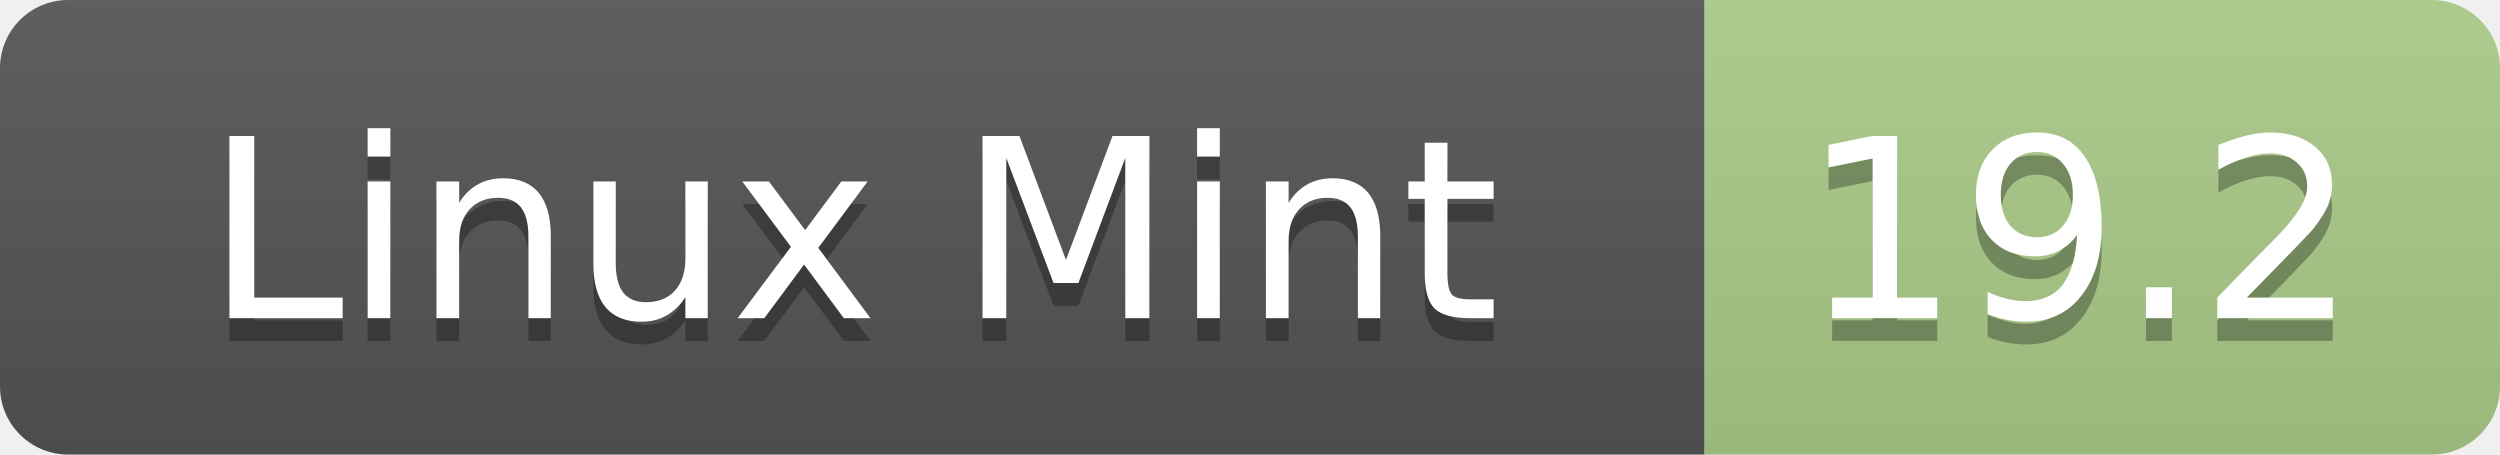
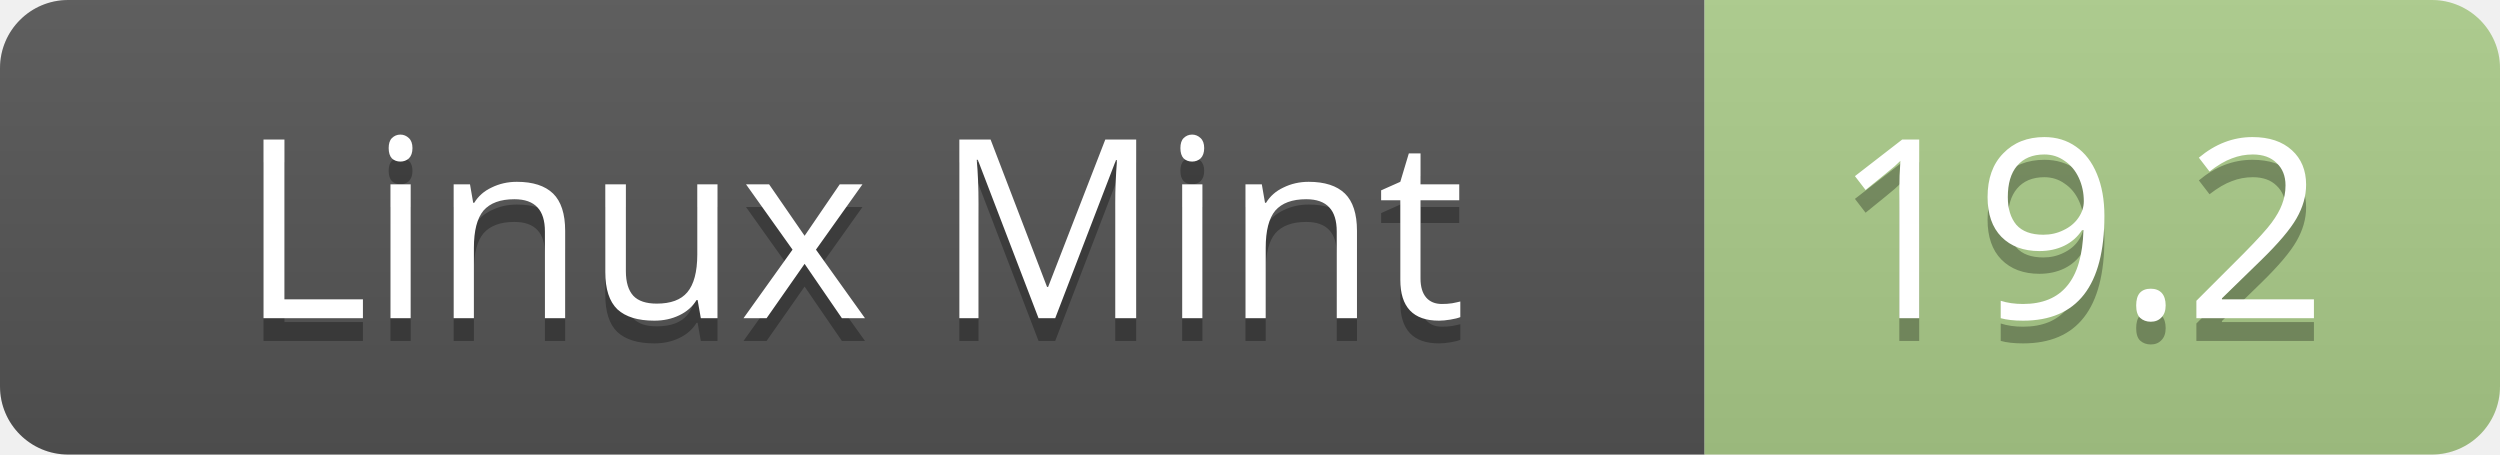
<svg xmlns="http://www.w3.org/2000/svg" width="110" height="20">
  <linearGradient id="b" x2="0" y2="100%">
    <stop offset="0" stop-color="#bbb" stop-opacity=".1" />
    <stop offset="1" stop-opacity=".1" />
  </linearGradient>
  <clipPath id="a">
    <rect width="110" height="20" rx="3" fill="#fff" />
  </clipPath>
  <g clip-path="url(#a)">
    <path fill="#555" d="M0 0h75v20H0z" />
    <path fill="#accd8a" d="M75 0h35v20H75z" />
    <path fill="url(#b)" d="M0 0h110v20H0z" />
  </g>
-   <g fill="#fff" text-anchor="middle" font-family="DejaVu Sans,Verdana,Geneva,sans-serif" font-size="11">
+   <g fill="#fff" text-anchor="middle" font-family="Open Sans,DejaVu Sans,Verdana,Geneva,sans-serif" font-size="11">
    <text x="37.5" y="15" fill="#010101" fill-opacity=".3">Linux Mint</text>
    <text x="37.5" y="14">Linux Mint</text>
    <text x="91.5" y="15" fill="#010101" fill-opacity=".3">19.2</text>
    <text x="91.5" y="14">19.2</text>
  </g>
</svg>
